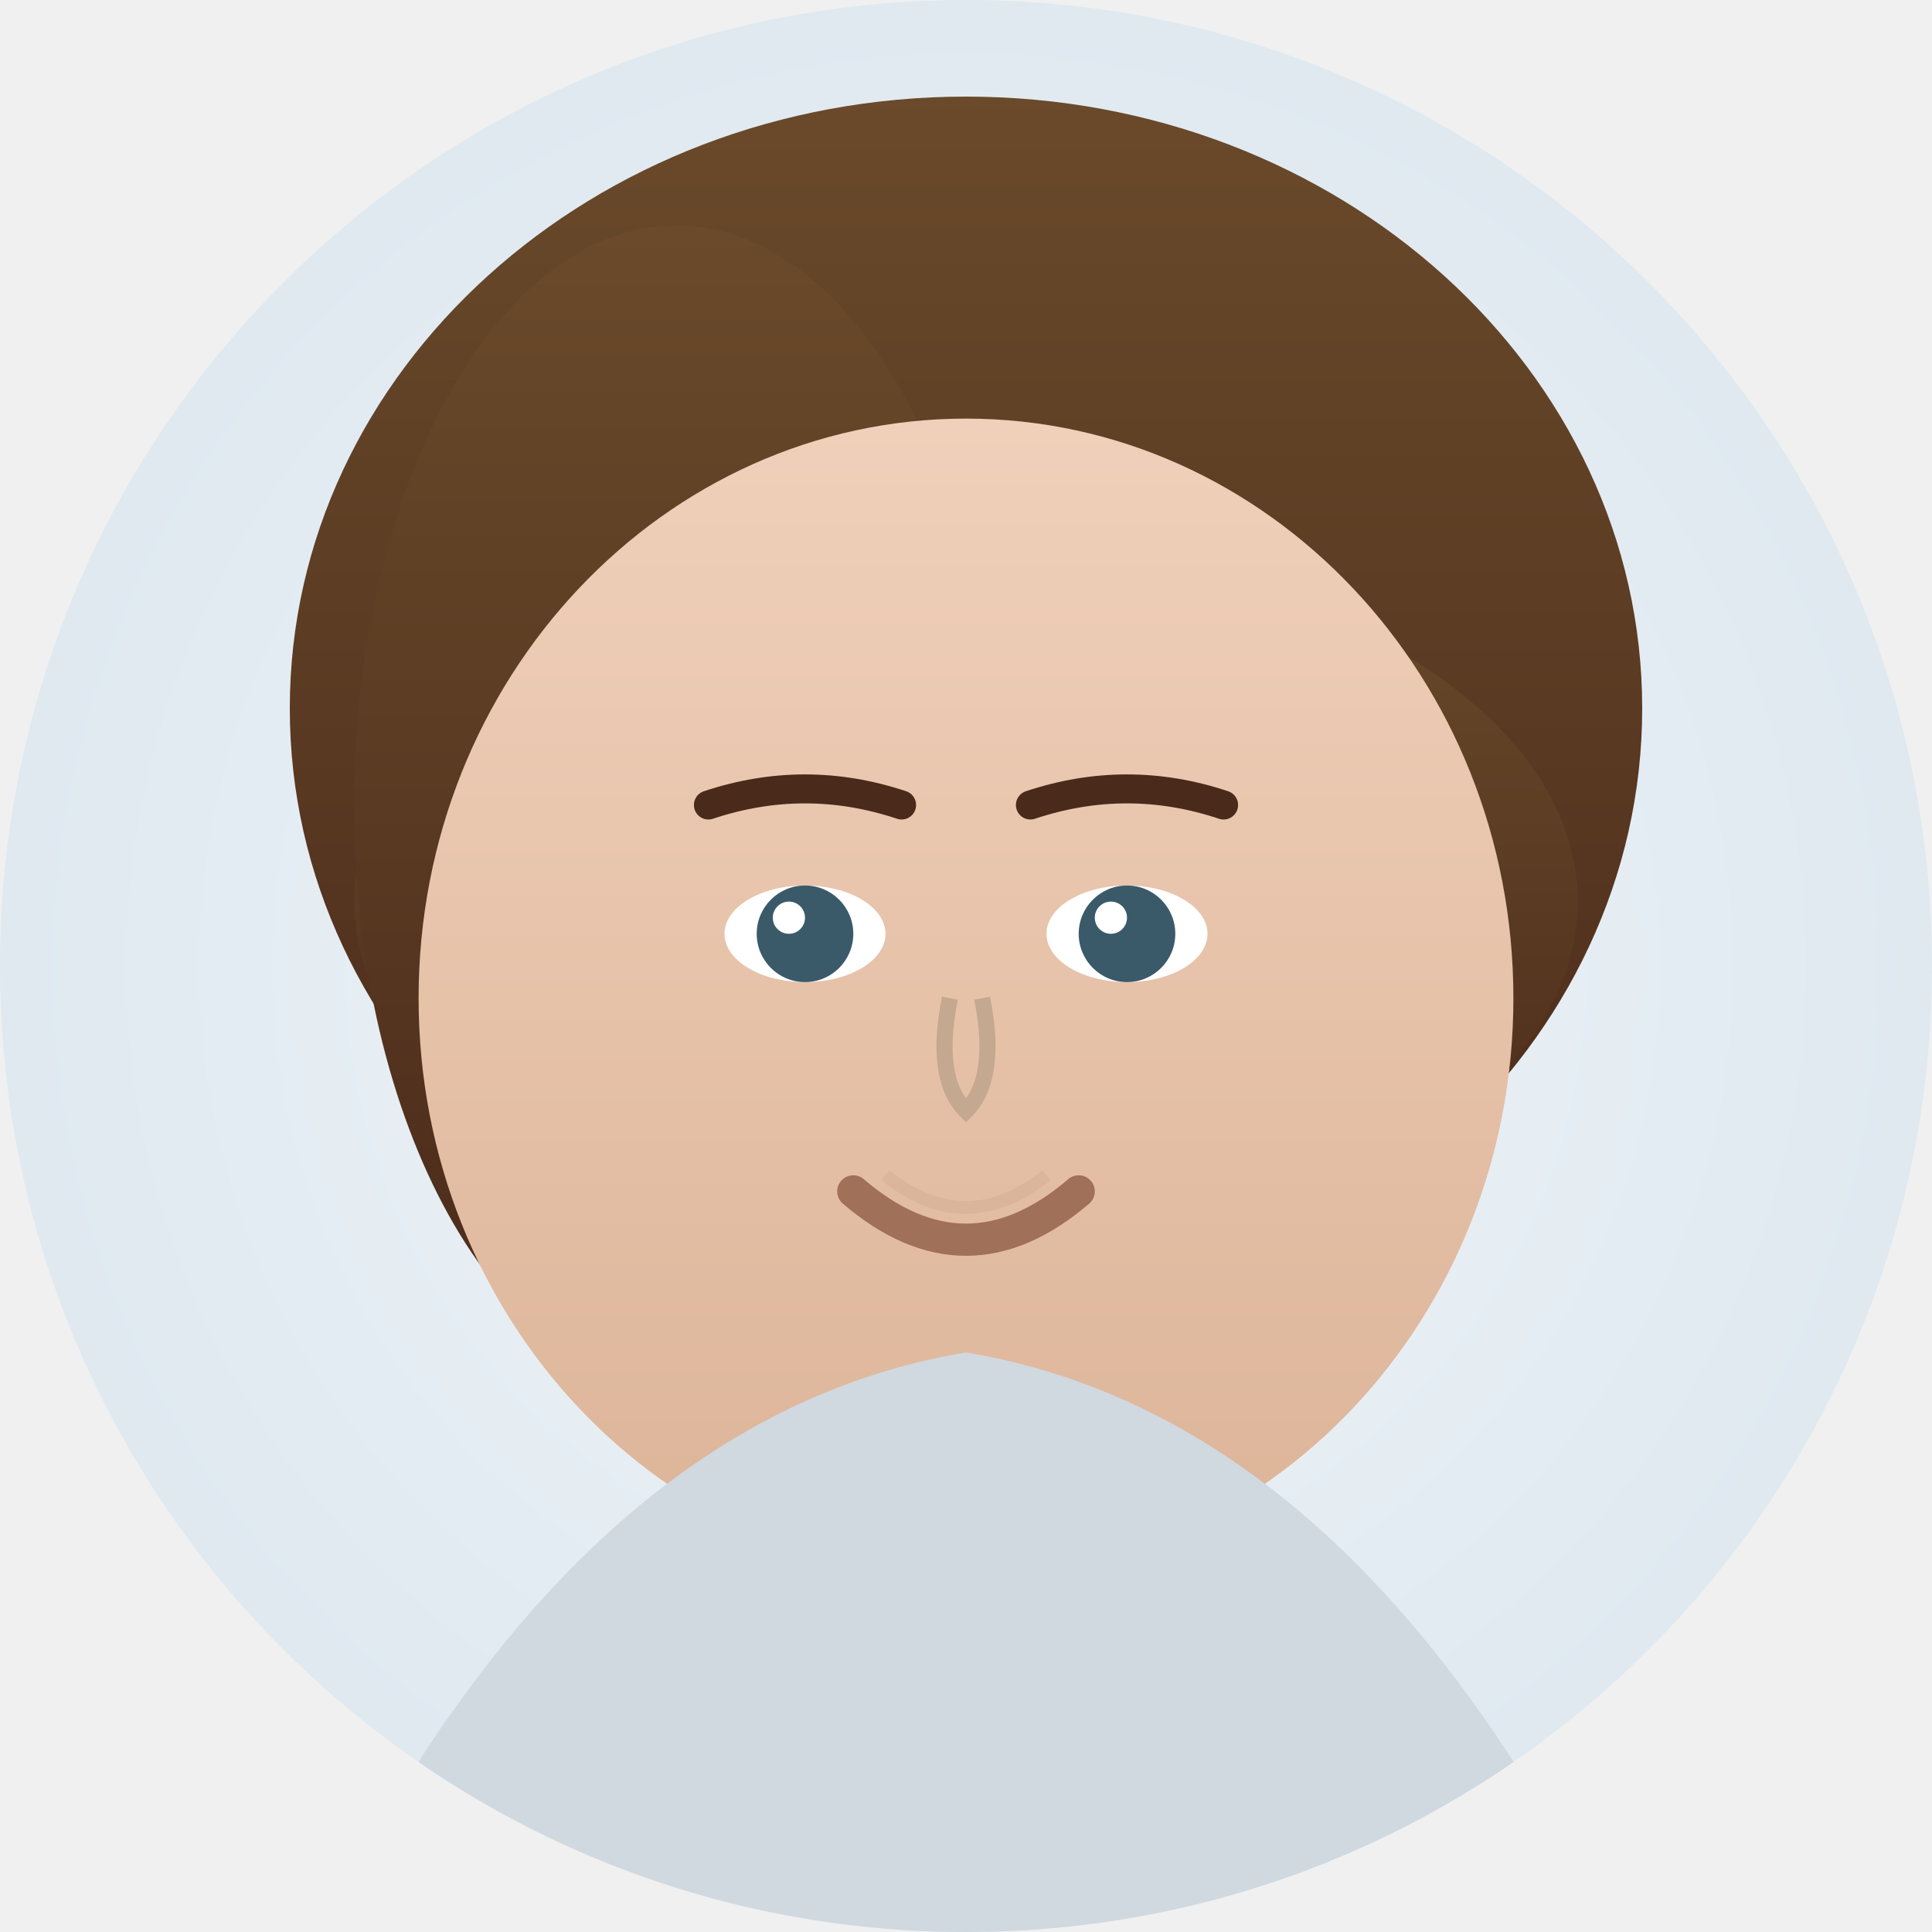
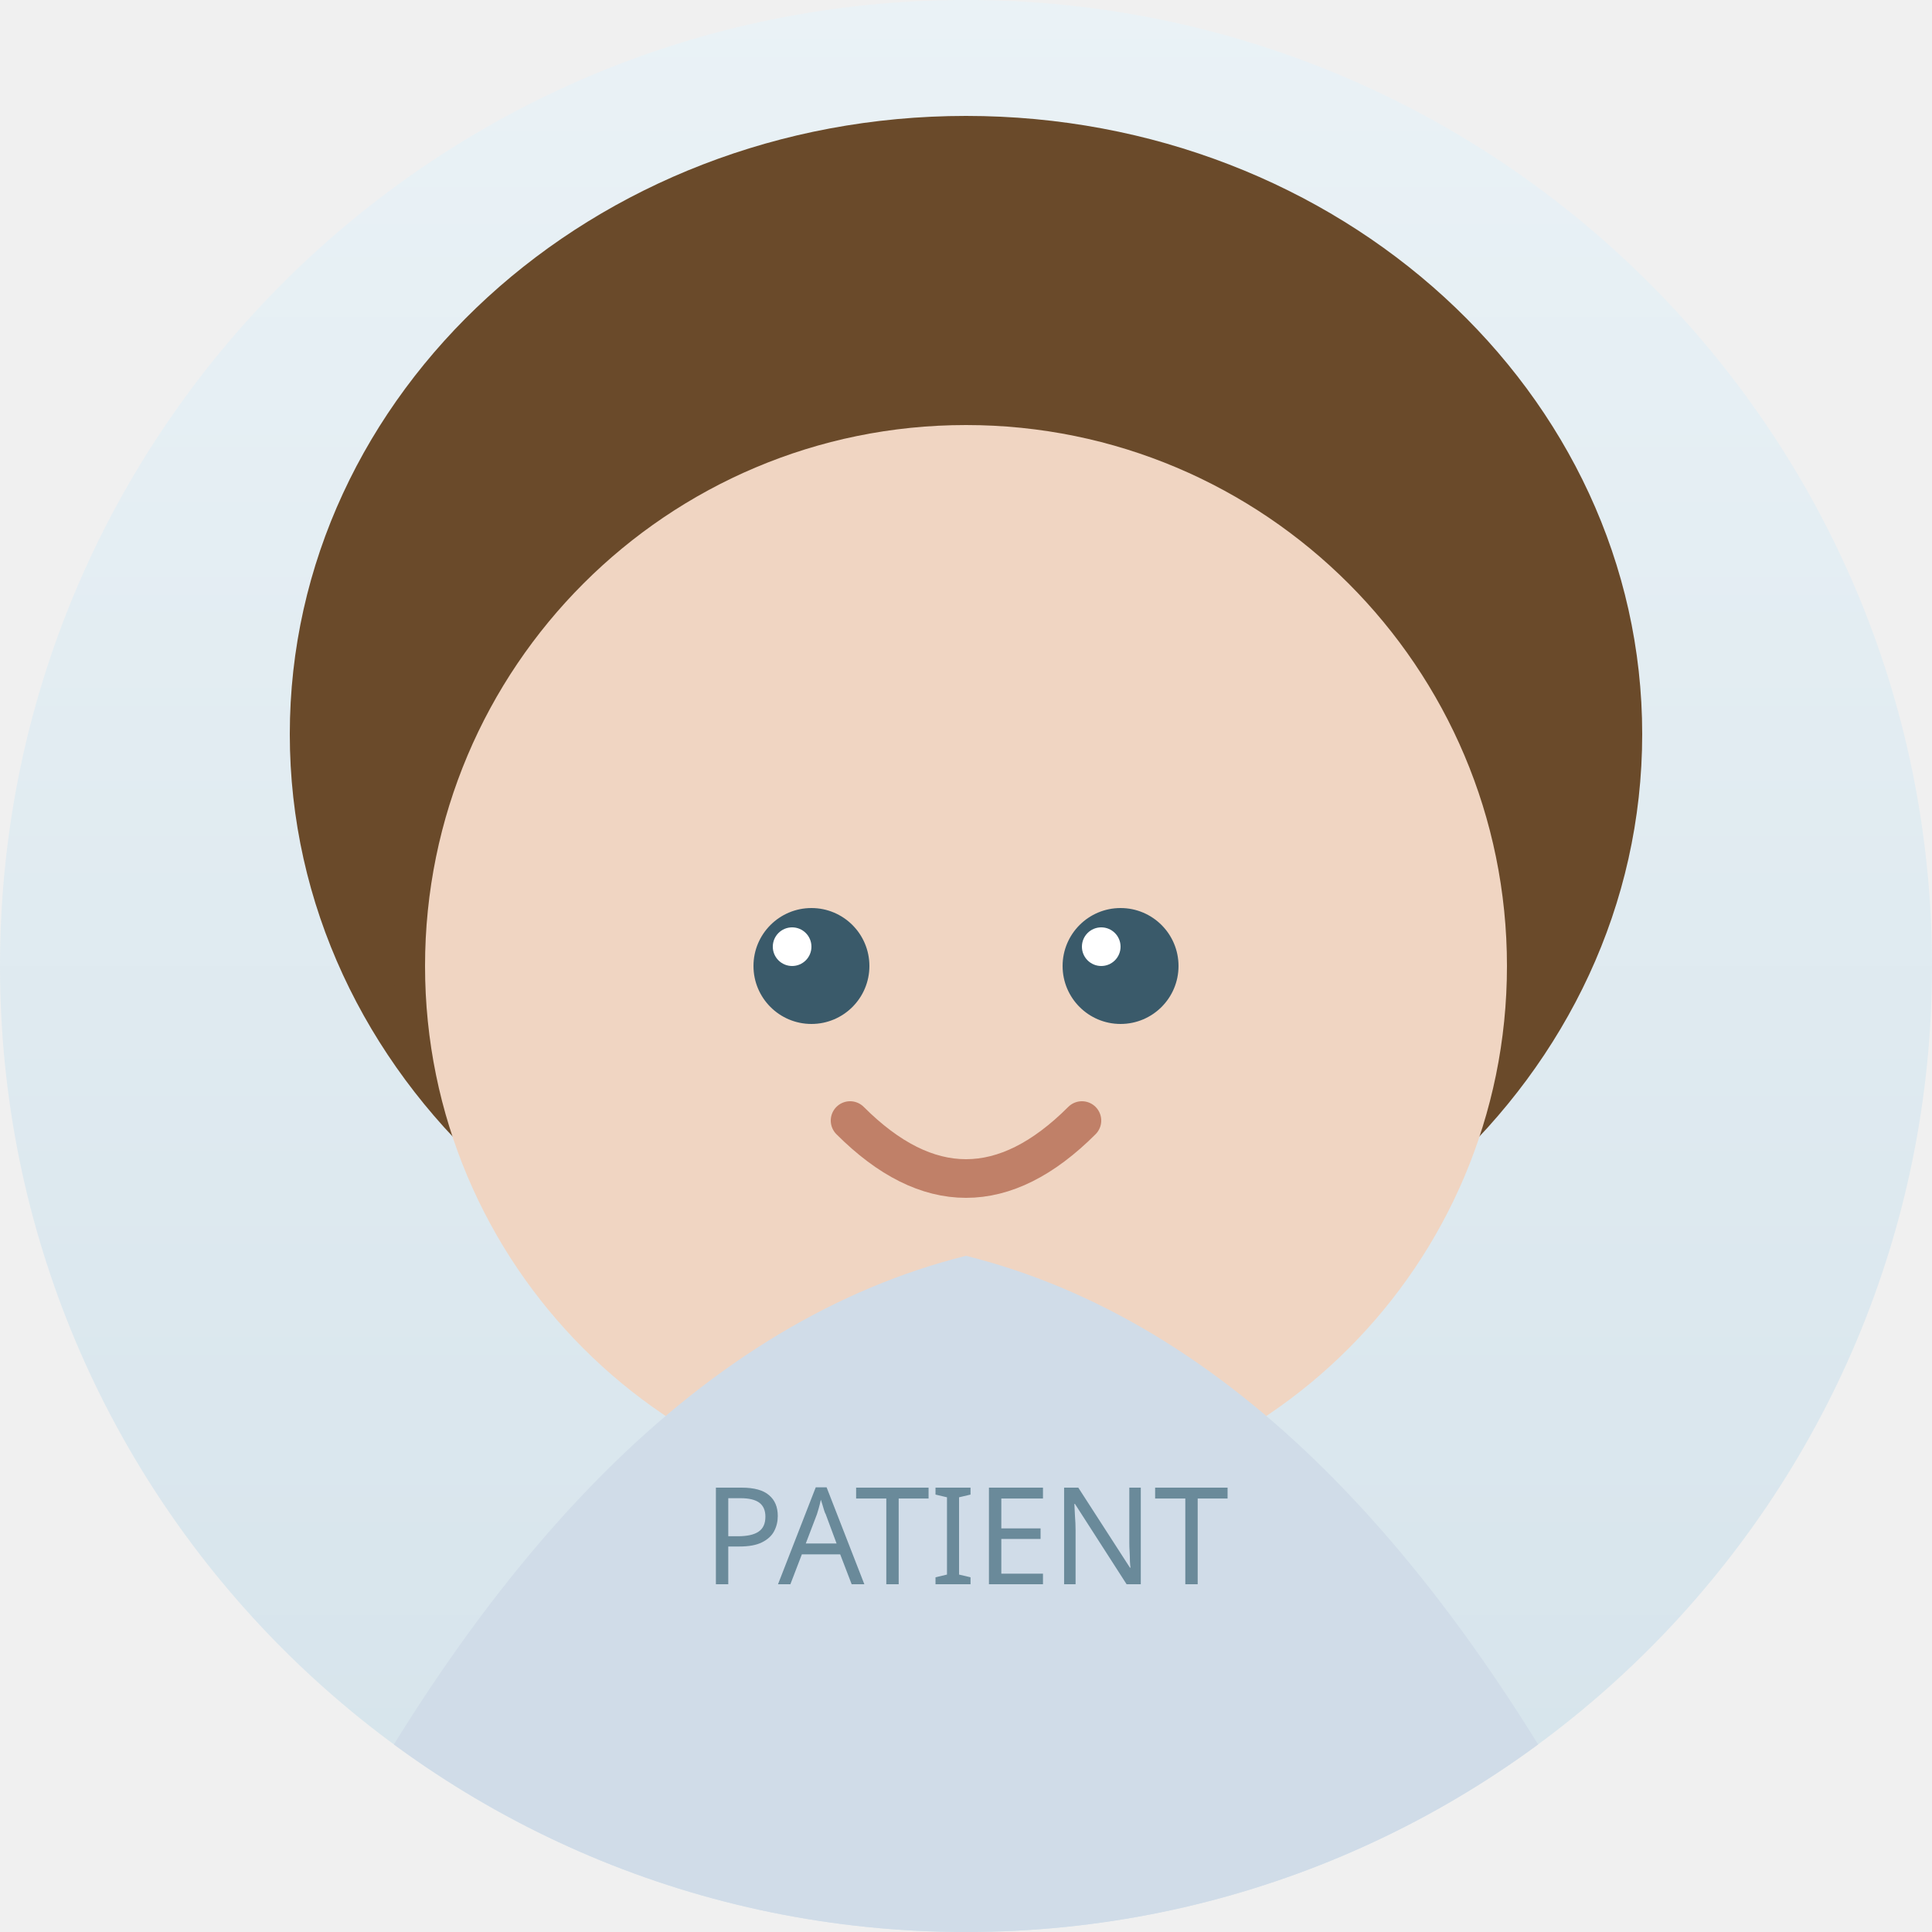
- <svg xmlns="http://www.w3.org/2000/svg" viewBox="0 0 120 120" fill="none">
+ <svg xmlns="http://www.w3.org/2000/svg" viewBox="0 0 100 100" fill="none">
  <defs>
-     <radialGradient id="bgGrad" cx="0.5" cy="0.5" r="0.6">
-       <stop offset="0%" stop-color="#f0f6fa" />
-       <stop offset="100%" stop-color="#dce6ee" />
-     </radialGradient>
-     <linearGradient id="skinGrad" x1="0" y1="0" x2="0" y2="1">
-       <stop offset="0%" stop-color="#f0d0ba" />
-       <stop offset="100%" stop-color="#dcb498" />
+     <linearGradient id="bg" x1="0" y1="0" x2="0" y2="1">
+       <stop offset="0%" stop-color="#eaf2f6" />
+       <stop offset="100%" stop-color="#d5e3eb" />
    </linearGradient>
-     <linearGradient id="hairGrad" x1="0" y1="0" x2="0" y2="1">
-       <stop offset="0%" stop-color="#6a4a2a" />
-       <stop offset="100%" stop-color="#4a2a1a" />
-     </linearGradient>
-     <clipPath id="circle">
-       <circle cx="60" cy="60" r="60" />
+     <clipPath id="c">
+       <circle cx="50" cy="50" r="50" />
    </clipPath>
  </defs>
-   <circle cx="60" cy="60" r="60" fill="url(#bgGrad)" />
-   <ellipse cx="60" cy="44" rx="42" ry="38" fill="url(#hairGrad)" clip-path="url(#circle)" />
-   <ellipse cx="60" cy="56" rx="38" ry="22" fill="url(#hairGrad)" clip-path="url(#circle)" />
-   <ellipse cx="42" cy="50" rx="20" ry="36" fill="url(#hairGrad)" clip-path="url(#circle)" />
-   <ellipse cx="60" cy="62" rx="34" ry="36" fill="url(#skinGrad)" clip-path="url(#circle)" />
-   <ellipse cx="50" cy="58" rx="5" ry="3" fill="#ffffff" clip-path="url(#circle)" />
-   <circle cx="50" cy="58" r="3" fill="#3a5a6a" clip-path="url(#circle)" />
-   <circle cx="49" cy="57" r="1" fill="#ffffff" clip-path="url(#circle)" />
-   <ellipse cx="70" cy="58" rx="5" ry="3" fill="#ffffff" clip-path="url(#circle)" />
-   <circle cx="70" cy="58" r="3" fill="#3a5a6a" clip-path="url(#circle)" />
-   <circle cx="69" cy="57" r="1" fill="#ffffff" clip-path="url(#circle)" />
-   <path d="M44 50 Q50 48 56 50" stroke="#4a2a1a" stroke-width="1.8" fill="none" stroke-linecap="round" />
-   <path d="M64 50 Q70 48 76 50" stroke="#4a2a1a" stroke-width="1.8" fill="none" stroke-linecap="round" />
-   <path d="M59 62 Q58 67 60 69 Q62 67 61 62" stroke="#c4a890" stroke-width="1" fill="none" />
-   <path d="M53 74 Q60 80 67 74" stroke="#a07058" stroke-width="2" fill="none" stroke-linecap="round" />
-   <path d="M55 73 Q60 77 65 73" stroke="#d0a890" stroke-width="0.8" fill="none" opacity="0.4" />
-   <path d="M20 120 Q36 88 60 84 Q84 88 100 120" fill="#d0d8e0" clip-path="url(#circle)" />
+   <circle cx="50" cy="50" r="50" fill="url(#bg)" />
+   <ellipse cx="50" cy="38" rx="35" ry="32" fill="#6a4a2a" clip-path="url(#c)" />
+   <ellipse cx="50" cy="48" rx="30" ry="18" fill="#6a4a2a" clip-path="url(#c)" />
+   <circle cx="50" cy="50" r="28" fill="#f0d5c2" clip-path="url(#c)" />
+   <circle cx="42" cy="50" r="3" fill="#3a5a6a" />
+   <circle cx="58" cy="50" r="3" fill="#3a5a6a" />
+   <circle cx="41" cy="49" r="1" fill="#ffffff" />
+   <circle cx="57" cy="49" r="1" fill="#ffffff" />
+   <path d="M44 58 Q50 64 56 58" stroke="#c08068" stroke-width="2" fill="none" stroke-linecap="round" clip-path="url(#c)" />
+   <path d="M15 100 Q30 70 50 65 Q70 70 85 100" fill="#d0dce8" clip-path="url(#c)" />
+   <text x="50" y="82" font-family="system-ui, sans-serif" font-size="7" fill="#6a8a9a" text-anchor="middle" clip-path="url(#c)">PATIENT</text>
</svg>
